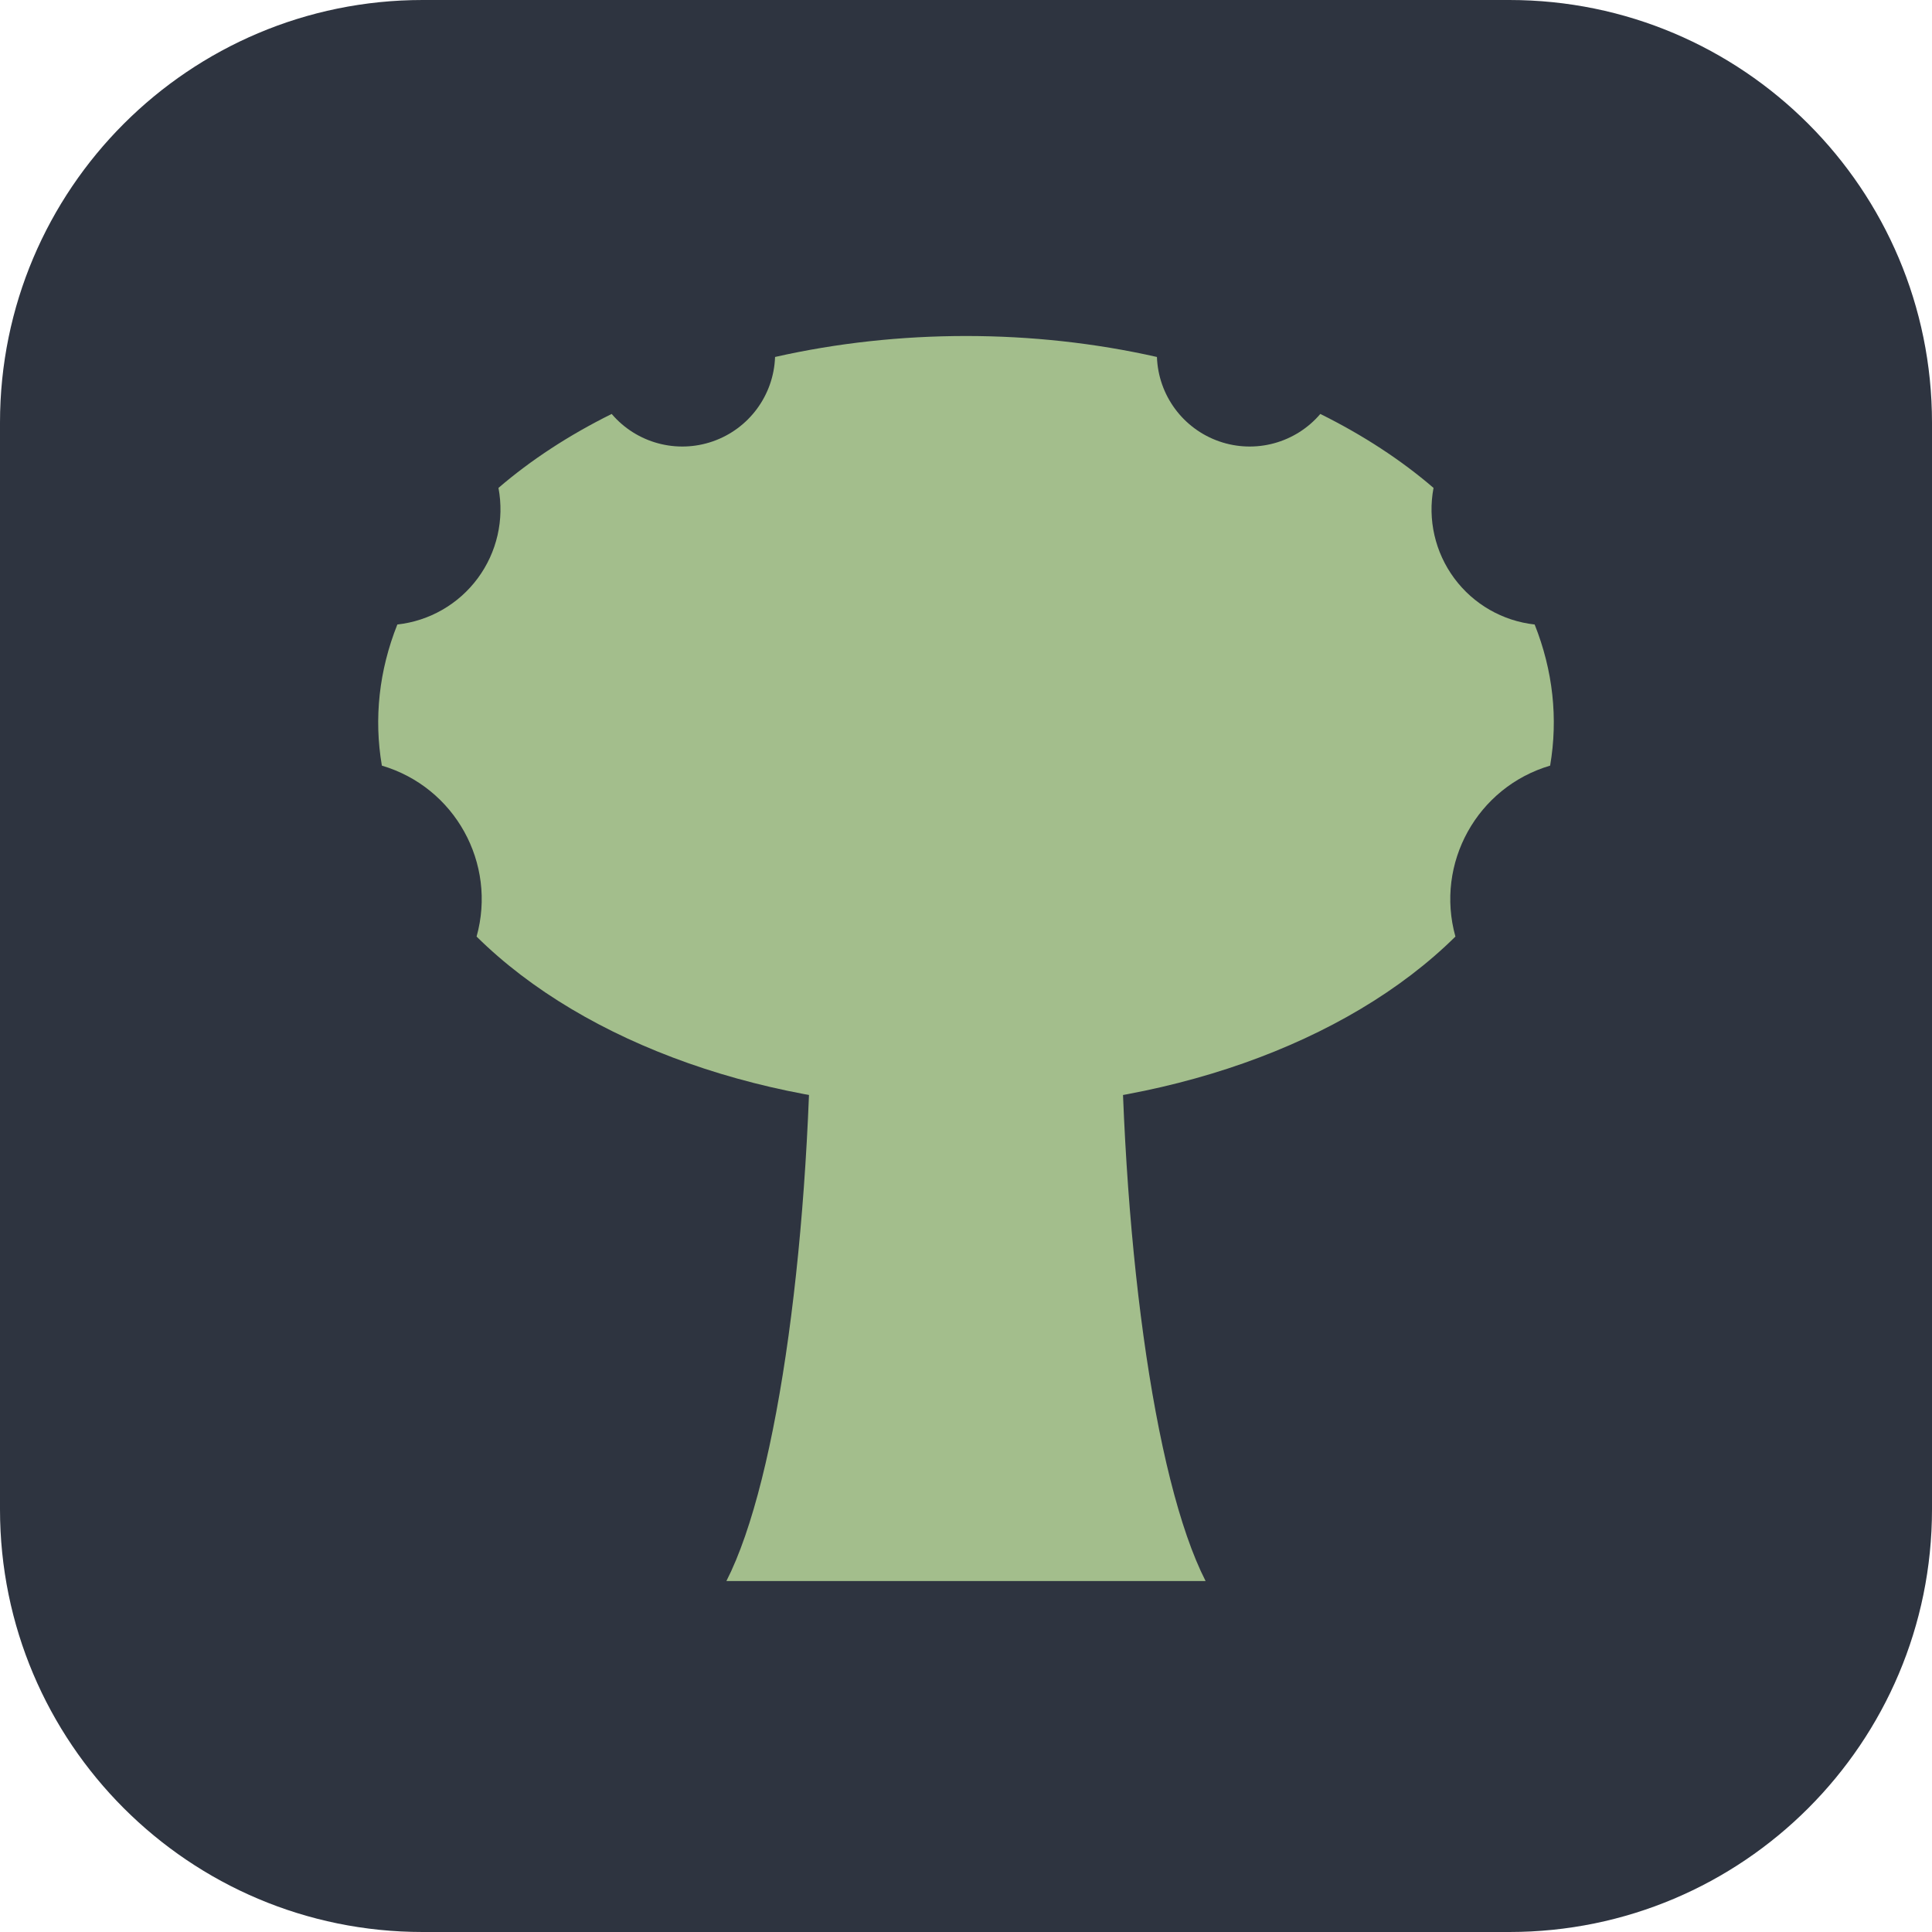
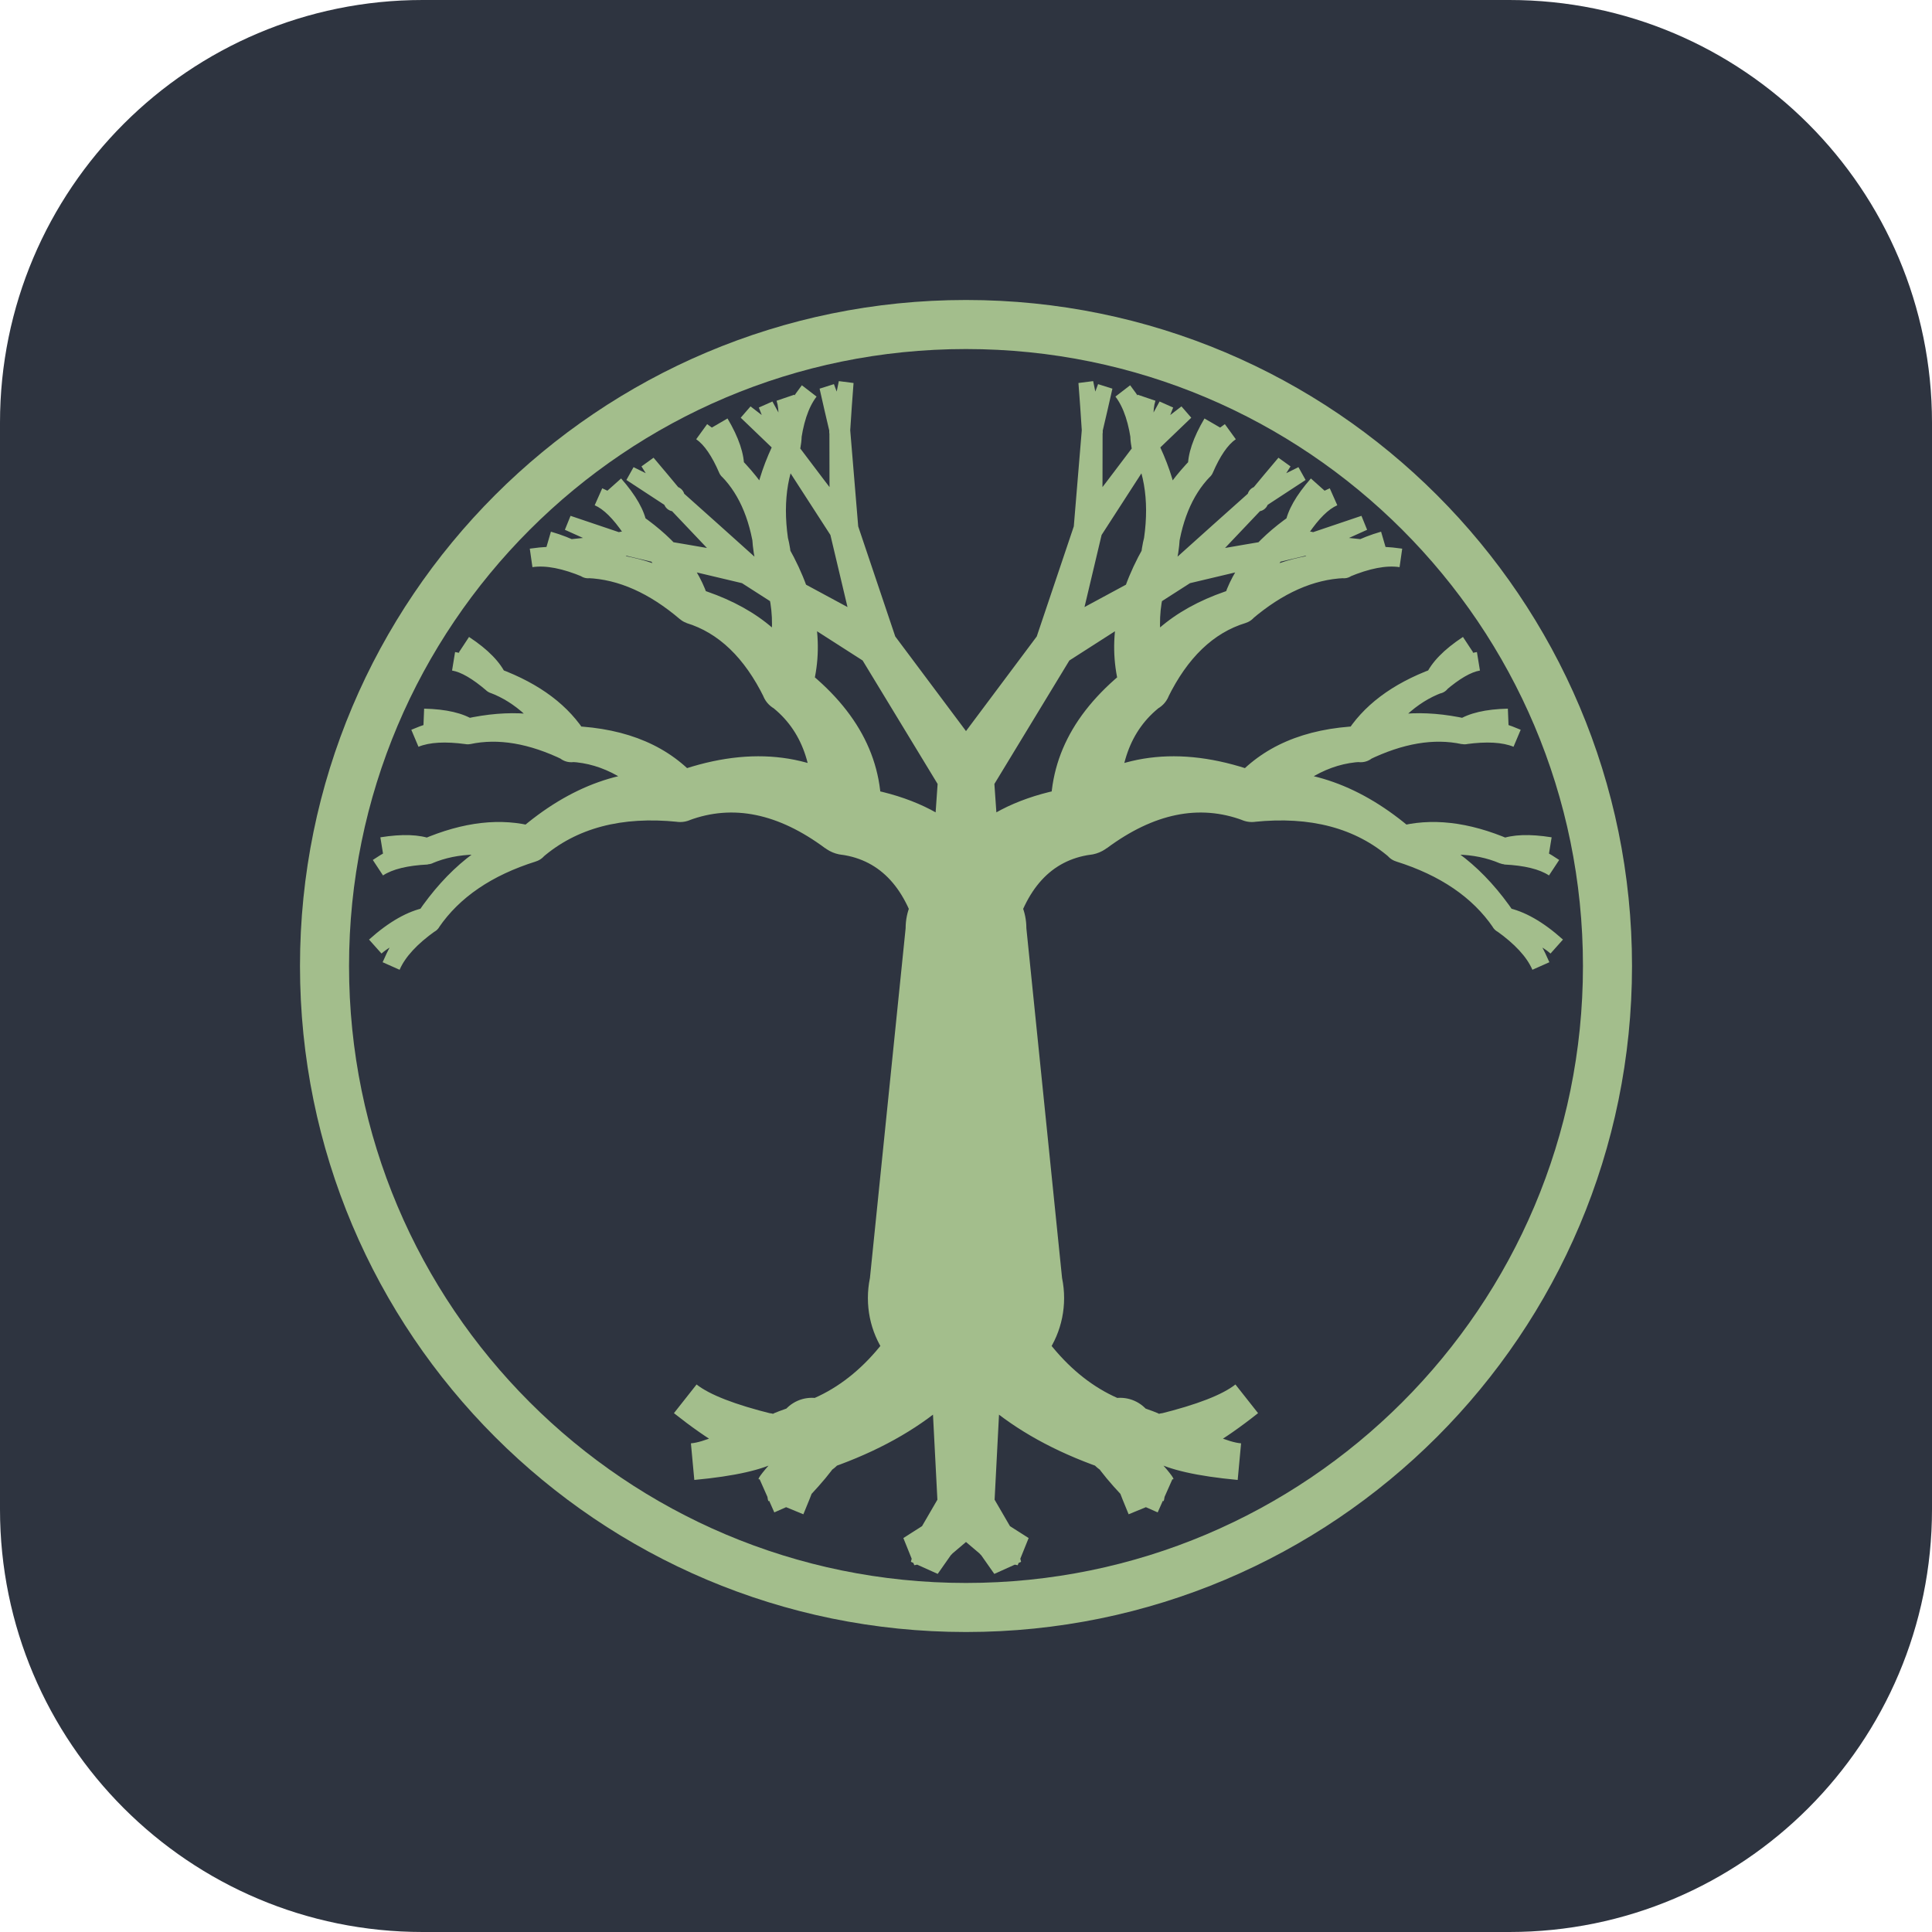
<svg xmlns="http://www.w3.org/2000/svg" width="512" height="512" viewBox="0 0 512 512">
  <rect width="512" height="512" rx="112" fill="#2e3440" />
  <g fill="#a3be8c">
-     <path d="M192.5 419C206.4 391.8 215 326.3 215 259.1L297 259.1C297 326.3 305.6 391.8 319.5 419Z" />
-     <path d="M406.7 165.5A30.7 30.7 0 0 1 379.9 129.3A155.8 102.5 0 0 0 349.9 109.7A24.6 24.6 0 0 1 306.6 94.6A155.8 102.5 0 0 0 205.4 94.6A24.6 24.6 0 0 1 162.1 109.7A155.8 102.5 0 0 0 132.1 129.3A30.7 30.7 0 0 1 105.3 165.5A155.8 102.5 0 0 0 101.2 202.9A36.9 36.9 0 0 1 126.3 248.2A155.8 102.5 0 0 0 385.7 248.2A36.9 36.9 0 0 1 410.8 202.9A155.8 102.5 0 0 0 406.7 165.5Z" />
+     <path fill="none" stroke="#a3be8c" stroke-width="13" d="M256 86a170 170 0 1 0 0 340a170 170 0 1 0 0 -340Z" />
+     <path d="M282 344Q277 295 272 246L240 246Q235 295 230 344Z        M230 344a26 26 0 1 0 52 0a26 26 0 1 0 -52 0Z        M240 246a16 16 0 1 0 32 0a16 16 0 1 0 -32 0Z        M268.4 243Q261.1 213.1 225.5 208.3L223 226.5Q238.6 228.7 243.6 249Z        M215 217.4a9.2 9.2 0 1 0 18.4 0a9.2 9.2 0 1 0 -18.4 0Z        M229.7 210Q207.8 193.8 177.9 205L182.6 217.4Q200 210.9 218.7 224.8Z        M173.6 211.2a6.6 6.6 0 1 0 13.3 0a6.6 6.6 0 1 0 -13.3 0Z        M180.9 204.6Q158 202.2 137.4 220.1L143.7 227.3Q157.3 215.5 179.6 217.8Z        M135.8 223.7a4.8 4.8 0 1 0 9.6 0a4.8 4.8 0 1 0 -9.6 0Z        M139.1 219.2Q122.5 224.4 110.6 242L116.3 245.8Q124.5 233.8 142 228.3Z        M110 243.9a3.4 3.4 0 1 0 6.9 0a3.4 3.4 0 1 0 -6.9 0Z        M111.5 241.1Q105.6 245.2 101.4 255L105.9 257Q108.1 251.9 115.4 246.7Z        M112.8 240.5Q105.7 241.9 97.8 249L101.1 252.7Q105.3 249 114.1 247.3Z        M141.8 219.1Q128.3 215.4 111.8 222.5L114.5 228.8Q124.8 224.4 139.3 228.3Z        M109.8 225.6a3.4 3.4 0 1 0 6.9 0a3.4 3.4 0 1 0 -6.9 0Z        M113 222.2Q106.8 222.5 98.8 227.9L101.5 232Q105.3 229.5 113.4 229.1Z        M114.5 222.4Q109.5 220.5 100.8 221.9L101.6 226.8Q105.3 226.2 111.9 228.8Z        M185.3 206.9Q173.7 193.3 151.6 192.4L151.2 201.9Q164.1 202.5 175.2 215.5Z        M146.6 197.2a4.8 4.8 0 1 0 9.6 0a4.8 4.8 0 1 0 -9.6 0Z        M153.5 192.9Q140.8 186.6 123.2 190.5L124.6 197.2Q135.7 194.8 149.3 201.4Z        M120.5 193.8a3.4 3.4 0 1 0 6.9 0a3.4 3.4 0 1 0 -6.9 0Z        M124.4 190.4Q118.1 189.5 109 193.4L110.9 197.9Q115.3 196.1 123.4 197.2Z        M125.7 190.9Q121.2 188 112.4 187.8L112.2 192.8Q116 192.9 122 196.7Z        M155.5 194.7Q148.5 183.2 132.3 177.2L129.9 183.6Q139.8 187.3 147.3 199.6Z        M127.7 180.4a3.4 3.4 0 1 0 6.9 0a3.4 3.4 0 1 0 -6.9 0Z        M133.3 177.8Q129.3 174.3 120.6 172.8L119.8 177.7Q123.4 178.3 128.9 183Z        M134.2 179Q131.9 173.8 124.3 168.8L121.6 172.9Q124.9 175.1 128 181.8Z        M233.4 218.1Q235.3 194.2 212.5 176.7L204.4 187.2Q216.6 196.6 215 216.7Z        M201.8 182a6.6 6.6 0 1 0 13.3 0a6.6 6.6 0 1 0 -13.3 0Z        M214.4 179Q206.4 162.5 184.7 155.9L181.9 165.1Q194.7 169 202.5 184.9Z        M178.6 160.5a4.8 4.8 0 1 0 9.6 0a4.8 4.8 0 1 0 -9.6 0Z        M186.4 156.9Q175 147 156 146.3L155.7 153.2Q168 153.7 180.2 164.1Z        M152.4 149.8a3.4 3.4 0 1 0 6.9 0a3.4 3.4 0 1 0 -6.9 0Z        M157.2 146.6Q150.7 143.9 140.4 145.4L141.1 150.3Q146.4 149.5 154.5 152.9Z        M158.4 147.4Q154.6 143.4 146 140.9L144.6 145.7Q148.3 146.7 153.3 152.1Z        M187.9 159.1Q184.1 146.4 170 136.6L166.1 142.3Q174.6 148.2 178.8 161.9Z        M164.6 139.5a3.4 3.4 0 1 0 6.9 0a3.4 3.4 0 1 0 -6.9 0Z        M170.9 137.5Q167.7 133 159.6 129.4L157.6 133.9Q161.1 135.4 165.2 141.4Z        M171.4 138.8Q170.5 133.5 164.6 126.8L160.9 130.1Q163.4 133 164.7 140.1Z        M214.8 184Q220.6 165.6 209 145.1L200.7 149.8Q207.7 162.3 202.1 180Z        M200 147.5a4.8 4.8 0 1 0 9.6 0a4.8 4.8 0 1 0 -9.6 0Z        M209.6 147Q208.2 133.8 196.2 121.5L191.3 126.3Q198.6 133.8 200.1 148Z        M190.3 123.9a3.4 3.4 0 1 0 6.9 0a3.4 3.4 0 1 0 -6.9 0Z        M196.9 122.5Q194.7 117.5 187.4 112.4L184.5 116.4Q187.7 118.6 190.6 125.3Z        M197.2 124Q197.3 118.5 192.8 110.9L188.5 113.4Q190.4 116.7 190.3 123.9Z        M209.5 146.5Q206.2 130.5 211.8 119.4L205.6 116.3Q197 133.4 200.1 148.4Z        M205.3 117.9a3.4 3.4 0 1 0 6.9 0a3.4 3.4 0 1 0 -6.9 0Z        M212.1 118.2Q213.1 109.4 216.4 105.1L212.5 102.1Q206.1 110.4 205.3 117.5Z        M212.1 118.6Q213.3 113.2 210.5 104.6L205.8 106.2Q207 109.9 205.4 117.1Z        M268.4 249Q273.4 228.7 289 226.5L286.5 208.3Q250.9 213.1 243.6 243Z        M278.6 217.4a9.2 9.2 0 1 0 18.4 0a9.2 9.2 0 1 0 -18.4 0Z        M293.3 224.8Q312 210.9 329.4 217.4L334.1 205Q304.2 193.8 282.3 210Z        M325.1 211.2a6.6 6.6 0 1 0 13.3 0a6.6 6.6 0 1 0 -13.3 0Z        M332.4 217.8Q354.7 215.5 368.3 227.3L374.6 220.1Q354 202.2 331.1 204.6Z        M366.6 223.7a4.8 4.8 0 1 0 9.6 0a4.8 4.8 0 1 0 -9.6 0Z        M370 228.3Q387.5 233.8 395.7 245.8L401.4 242Q389.5 224.4 372.9 219.2Z        M395.1 243.9a3.4 3.4 0 1 0 6.9 0a3.4 3.4 0 1 0 -6.9 0Z        M396.6 246.7Q403.9 251.9 406.1 257L410.6 255Q406.4 245.2 400.5 241.1Z        M397.9 247.3Q406.7 249 410.9 252.7L414.2 249Q406.3 241.9 399.2 240.5Z        M372.7 228.3Q387.2 224.4 397.5 228.8L400.2 222.5Q383.7 215.4 370.2 219.1Z        M395.4 225.6a3.4 3.4 0 1 0 6.9 0a3.4 3.4 0 1 0 -6.9 0Z        M398.6 229.1Q406.7 229.5 410.5 232L413.2 227.9Q405.2 222.5 399 222.2Z        M400.1 228.8Q406.7 226.2 410.4 226.8L411.2 221.9Q402.5 220.5 397.5 222.4Z        M336.8 215.5Q347.9 202.5 360.8 201.9L360.4 192.4Q338.3 193.3 326.7 206.9Z        M355.8 197.2a4.8 4.8 0 1 0 9.6 0a4.8 4.8 0 1 0 -9.6 0Z        M362.7 201.4Q376.3 194.8 387.4 197.2L388.8 190.5Q371.2 186.6 358.5 192.9Z        M384.7 193.8a3.4 3.4 0 1 0 6.9 0a3.4 3.4 0 1 0 -6.9 0Z        M388.6 197.2Q396.7 196.1 401.1 197.9L403 193.4Q393.9 189.5 387.6 190.4Z        M390 196.7Q396 192.9 399.8 192.8L399.6 187.8Q390.8 188 386.3 190.9Z        M364.7 199.6Q372.2 187.3 382.1 183.6L379.7 177.2Q363.5 183.2 356.5 194.7Z        M377.5 180.4a3.4 3.4 0 1 0 6.9 0a3.4 3.4 0 1 0 -6.9 0Z        M383.1 183Q388.6 178.3 392.2 177.7L391.4 172.8Q382.7 174.3 378.7 177.8Z        M384 181.8Q387.1 175.1 390.4 172.9L387.7 168.8Q380.1 173.8 377.8 179Z        M297 216.7Q295.4 196.6 307.6 187.2L299.5 176.7Q276.7 194.2 278.6 218.1Z        M296.9 182a6.6 6.6 0 1 0 13.3 0a6.6 6.6 0 1 0 -13.3 0Z        M309.5 184.9Q317.3 169 330.1 165.1L327.3 155.9Q305.6 162.5 297.6 179Z        M323.9 160.5a4.8 4.8 0 1 0 9.6 0a4.8 4.8 0 1 0 -9.6 0Z        M331.8 164.1Q344 153.7 356.3 153.2L356 146.3Q337 147 325.6 156.9Z        M352.7 149.8a3.4 3.4 0 1 0 6.9 0a3.4 3.4 0 1 0 -6.9 0Z        M357.5 152.9Q365.6 149.5 370.9 150.3L371.6 145.4Q361.3 143.9 354.8 146.6Z        M358.7 152.1Q363.7 146.7 367.4 145.7L366 140.9Q357.4 143.4 353.6 147.4Z        M333.2 161.9Q337.4 148.2 345.9 142.3L342 136.6Q327.9 146.4 324.1 159.1Z        M340.5 139.5a3.4 3.4 0 1 0 6.9 0a3.4 3.4 0 1 0 -6.9 0Z        M346.8 141.4Q350.9 135.4 354.4 133.9L352.4 129.4Q344.3 133 341.1 137.5Z        M347.3 140.1Q348.6 133 351.1 130.1L347.4 126.8Q341.5 133.5 340.6 138.8Z        M309.9 180Q304.3 162.3 311.3 149.8L303 145.1Q291.4 165.6 297.2 184Z        M302.4 147.5a4.8 4.8 0 1 0 9.6 0a4.8 4.8 0 1 0 -9.6 0Z        M311.9 148Q313.4 133.8 320.7 126.3L315.8 121.5Q303.8 133.8 302.4 147Z        M314.8 123.9a3.4 3.4 0 1 0 6.9 0a3.4 3.4 0 1 0 -6.9 0Z        M321.4 125.3Q324.3 118.6 327.5 116.4L324.6 112.4Q317.3 117.5 315.1 122.5Z        M321.7 123.9Q321.6 116.7 323.5 113.4L319.2 110.9Q314.7 118.5 314.8 124Z        M311.9 148.4Q315 133.4 306.4 116.3L300.2 119.4Q305.8 130.5 302.5 146.5Z        M299.8 117.9a3.4 3.4 0 1 0 6.9 0a3.4 3.4 0 1 0 -6.9 0Z        M306.7 117.5Q305.9 110.4 299.5 102.1L295.6 105.1Q298.9 109.4 299.9 118.2Z        M306.6 117.1Q305 109.9 306.2 106.2L301.5 104.6Q298.7 113.2 299.9 118.6Z        M266.2 246Q264.8 226 263.4 206L248.6 206Q247.2 226 245.8 246Z        M248.6 206a7.4 7.4 0 1 0 14.7 0a7.4 7.4 0 1 0 -14.7 0Z        M262.1 201.9Q249.5 185 236.9 168.2L228.1 174.2Q239 192.1 249.9 210.1Z        M227.2 171.2a5.3 5.3 0 1 0 10.6 0a5.3 5.3 0 1 0 -10.6 0Z        M235.2 166.6Q217.6 157.1 200 147.6L196.1 154.2Q213 165 229.8 175.8Z        M194.3 150.9a3.8 3.8 0 1 0 7.6 0a3.8 3.8 0 1 0 -7.6 0Z        M198.8 147.2Q182.2 144.3 165.5 141.5L164.4 146.9Q180.9 150.8 197.3 154.7Z        M162.2 144.2a2.8 2.8 0 1 0 5.5 0a2.8 2.8 0 1 0 -5.5 0Z        M164.8 141.5Q157 142.3 149.3 143.1L149.5 147Q157.3 147 165.1 147Z        M166 141.7Q158.6 139.2 151.2 136.7L149.7 140.4Q156.8 143.6 163.9 146.8Z        M200.7 148.2Q190.7 139.2 180.6 130.2L176.8 134.1Q186.1 143.9 195.4 153.7Z        M175.9 132.2a2.8 2.8 0 1 0 5.5 0a2.8 2.8 0 1 0 -5.5 0Z        M180 129.8Q174 126.8 167.9 123.8L166 127.2Q171.6 130.9 177.3 134.6Z        M180.9 130.5Q177.1 125.9 173.2 121.3L170 123.6Q173.2 128.7 176.4 133.8Z        M237.6 169.7Q232.5 154.6 227.4 139.4L220 141.5Q223.7 157.1 227.4 172.7Z        M219.9 140.4a3.8 3.8 0 1 0 7.6 0a3.8 3.8 0 1 0 -7.6 0Z        M226.8 138.2Q218.5 127.4 210.3 116.5L205.8 119.7Q213.2 131.2 220.6 142.6Z        M205.3 118.1a2.8 2.8 0 1 0 5.5 0a2.8 2.8 0 1 0 -5.5 0Z        M209.8 116Q204.3 111.9 198.9 107.7L196.3 110.7Q201.3 115.5 206.2 120.2Z        M210.5 117Q207.6 111.7 204.7 106.4L201.1 108Q203.3 113.7 205.5 119.3Z        M227.5 140.3Q226.4 127 225.3 113.8L219.8 114Q219.8 127.3 219.9 140.6Z        M219.8 113.9a2.8 2.8 0 1 0 5.5 0a2.8 2.8 0 1 0 -5.5 0Z        M225.2 113.1Q223.1 107.4 221 101.8L217.2 103Q218.5 108.8 219.9 114.7Z        M225.3 114.3Q225.7 107.9 226.2 101.5L222.3 101Q221 107.2 219.8 113.5Z        M262.1 210.1Q273 192.1 283.9 174.2L275.1 168.2Q262.5 185 249.9 201.9Z        M274.2 171.2a5.3 5.3 0 1 0 10.6 0a5.3 5.3 0 1 0 -10.6 0Z        M282.2 175.8Q299 165 315.9 154.2L312 147.6Q294.4 157.1 276.8 166.6Z        M310.1 150.9a3.8 3.8 0 1 0 7.6 0a3.8 3.8 0 1 0 -7.6 0Z        M314.7 154.7Q331.1 150.8 347.6 146.9L346.5 141.5Q329.8 144.3 313.2 147.2Z        M344.3 144.2a2.8 2.8 0 1 0 5.5 0a2.8 2.8 0 1 0 -5.5 0Z        M346.9 147Q354.7 147 362.5 147L362.7 143.1Q355 142.3 347.2 141.5Z        M348.1 146.8Q355.2 143.6 362.3 140.4L360.8 136.7Q353.4 139.2 346 141.7Z        M316.6 153.7Q325.9 143.9 335.2 134.1L331.4 130.2Q321.3 139.2 311.3 148.2Z        M330.6 132.2a2.8 2.8 0 1 0 5.5 0a2.8 2.8 0 1 0 -5.5 0Z        M334.7 134.6Q340.4 130.9 346 127.2L344.1 123.8Q338 126.8 332 129.8Z        M335.6 133.8Q338.8 128.7 342 123.6L338.8 121.3Q334.9 125.9 331.1 130.5Z        M284.6 172.7Q288.3 157.1 292 141.5L284.6 139.4Q279.5 154.6 274.4 169.7Z        M284.5 140.4a3.8 3.8 0 1 0 7.6 0a3.8 3.8 0 1 0 -7.6 0Z        M291.4 142.6Q298.8 131.2 306.2 119.7L301.7 116.5Q293.5 127.4 285.2 138.2Z        M301.2 118.1a2.8 2.8 0 1 0 5.5 0a2.8 2.8 0 1 0 -5.5 0Z        M305.8 120.2Q310.7 115.5 315.7 110.7L313.1 107.7Q307.7 111.9 302.2 116Z        M306.5 119.3Q308.7 113.7 310.9 108L307.3 106.4Q304.4 111.7 301.5 117Z        M292.1 140.6Q292.2 127.3 292.2 114L286.7 113.8Q285.6 127 284.5 140.3Z        M286.7 113.9a2.8 2.8 0 1 0 5.5 0a2.8 2.8 0 1 0 -5.5 0Z        M292.1 114.7Q293.5 108.8 294.8 103L291 101.8Q288.9 107.4 286.8 113.1Z        M292.2 113.5Q291 107.2 289.7 101L285.8 101.5Q286.3 107.9 286.7 114.3Z        M244.1 349.3Q256.8 377.4 293.9 389.7L299.8 371.9Q279.9 365.3 267.9 338.7Z        M287.5 380.8a9.4 9.4 0 1 0 18.7 0a9.4 9.4 0 1 0 -18.7 0Z        M293.8 389.6Q298.1 391.1 310.6 387.7L307.1 374.7Q307.5 374.6 299.9 372Z        M302.1 381.2a6.7 6.7 0 1 0 13.5 0a6.7 6.7 0 1 0 -13.5 0Z        M310.5 387.8Q319.4 385.6 333.4 374.5L327.4 366.9Q322.2 371 307.3 374.7Z        M305.5 387.1Q311.9 390.7 328 392.2L328.9 382.5Q324 382.1 312.2 375.4Z        M287.6 382.2Q288.3 386.7 297.2 396.2L307.1 387Q307.4 387.3 306.1 379.4Z        M295.4 391.6a6.7 6.7 0 1 0 13.5 0a6.7 6.7 0 1 0 -13.5 0Z        M297.1 396.1Q297.8 396.9 306.8 400.8L310.7 392Q312 392.5 307.2 387.1Z        M295.4 391.4Q295.4 392.4 299.1 401.3L308.1 397.6Q308.7 399 308.9 391.8Z        M244.1 338.7Q232.1 365.3 212.2 371.9L218.1 389.7Q255.2 377.4 267.9 349.3Z        M205.8 380.8a9.4 9.4 0 1 0 18.7 0a9.4 9.4 0 1 0 -18.7 0Z        M212.1 372Q204.5 374.6 204.9 374.7L201.4 387.7Q213.9 391.1 218.2 389.6Z        M196.4 381.2a6.7 6.7 0 1 0 13.5 0a6.7 6.7 0 1 0 -13.5 0Z        M204.7 374.7Q189.8 371 184.6 366.9L178.6 374.5Q192.6 385.6 201.5 387.8Z        M199.8 375.4Q188 382.1 183.1 382.5L184 392.2Q200.1 390.7 206.5 387.1Z        M205.9 379.4Q204.6 387.3 204.9 387L214.8 396.2Q223.7 386.7 224.4 382.2Z        M203.1 391.6a6.7 6.7 0 1 0 13.5 0a6.7 6.7 0 1 0 -13.5 0Z        M204.8 387.1Q200 392.5 201.3 392L205.2 400.8Q214.2 396.9 214.9 396.1Z        M203.1 391.8Q203.3 399 203.9 397.6L212.9 401.3Q216.6 392.4 216.6 391.4Z        M245.6 344Q247.1 371.5 248.5 399L263.5 399Q264.9 371.5 266.4 344Z        M248.5 399a7.5 7.5 0 1 0 15 0a7.5 7.5 0 1 0 -15 0Z        M250.3 403.8Q254.9 407.7 259.6 411.7L267.8 404.7Q264.8 399.5 261.7 394.2Z        M258.3 408.2a5.4 5.4 0 1 0 10.8 0a5.4 5.4 0 1 0 -10.8 0Z        M261.7 413.2Q265.7 414 269.7 414.8L272.6 407.6Q269.2 405.4 265.7 403.2Z        M258.8 410.4Q261.2 413.8 263.5 417.1L270.6 413.9Q269.6 409.9 268.6 405.9Z        M250.3 394.2Q247.2 399.5 244.2 404.7L252.4 411.7Q257.1 407.7 261.7 403.8Z        M242.9 408.2a5.4 5.4 0 1 0 10.8 0a5.4 5.4 0 1 0 -10.8 0Z        M246.3 403.2Q242.8 405.4 239.4 407.6L242.3 414.8Q246.3 414 250.3 413.2Z        M243.4 405.9Q242.4 409.9 241.4 413.9L248.5 417.1Q250.8 413.8 253.2 410.4Z" />
  </g>
</svg>
